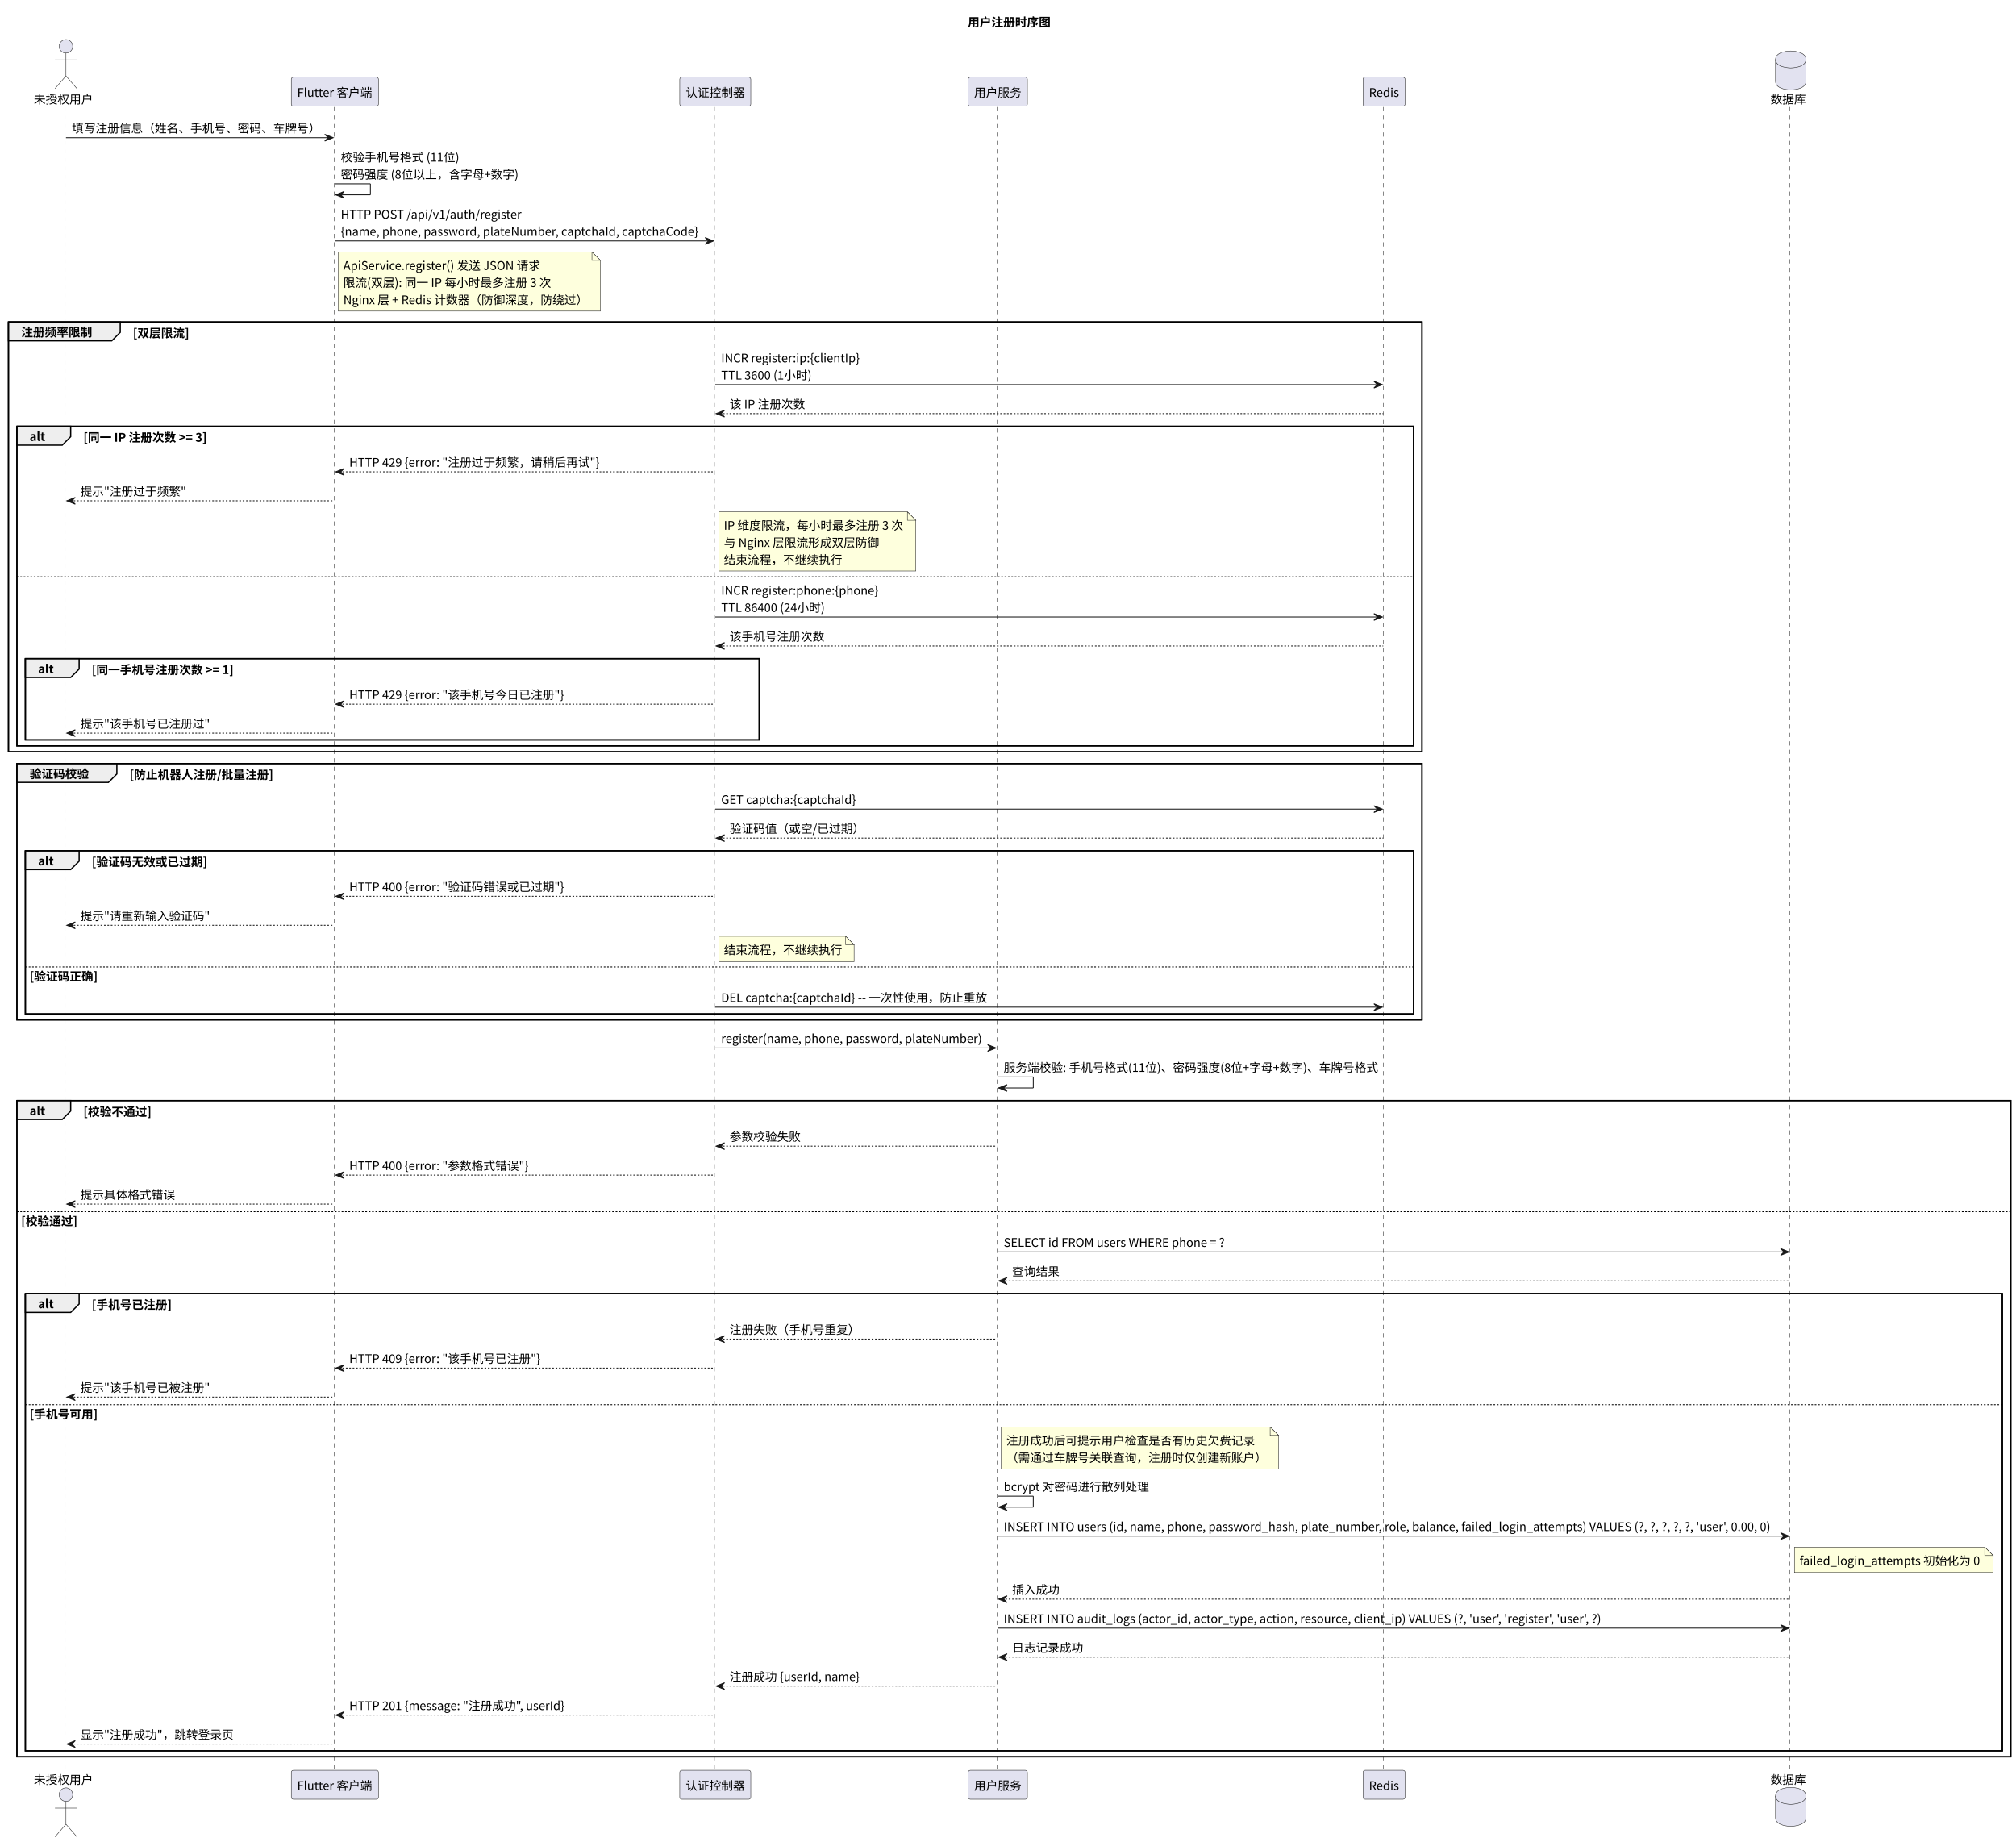
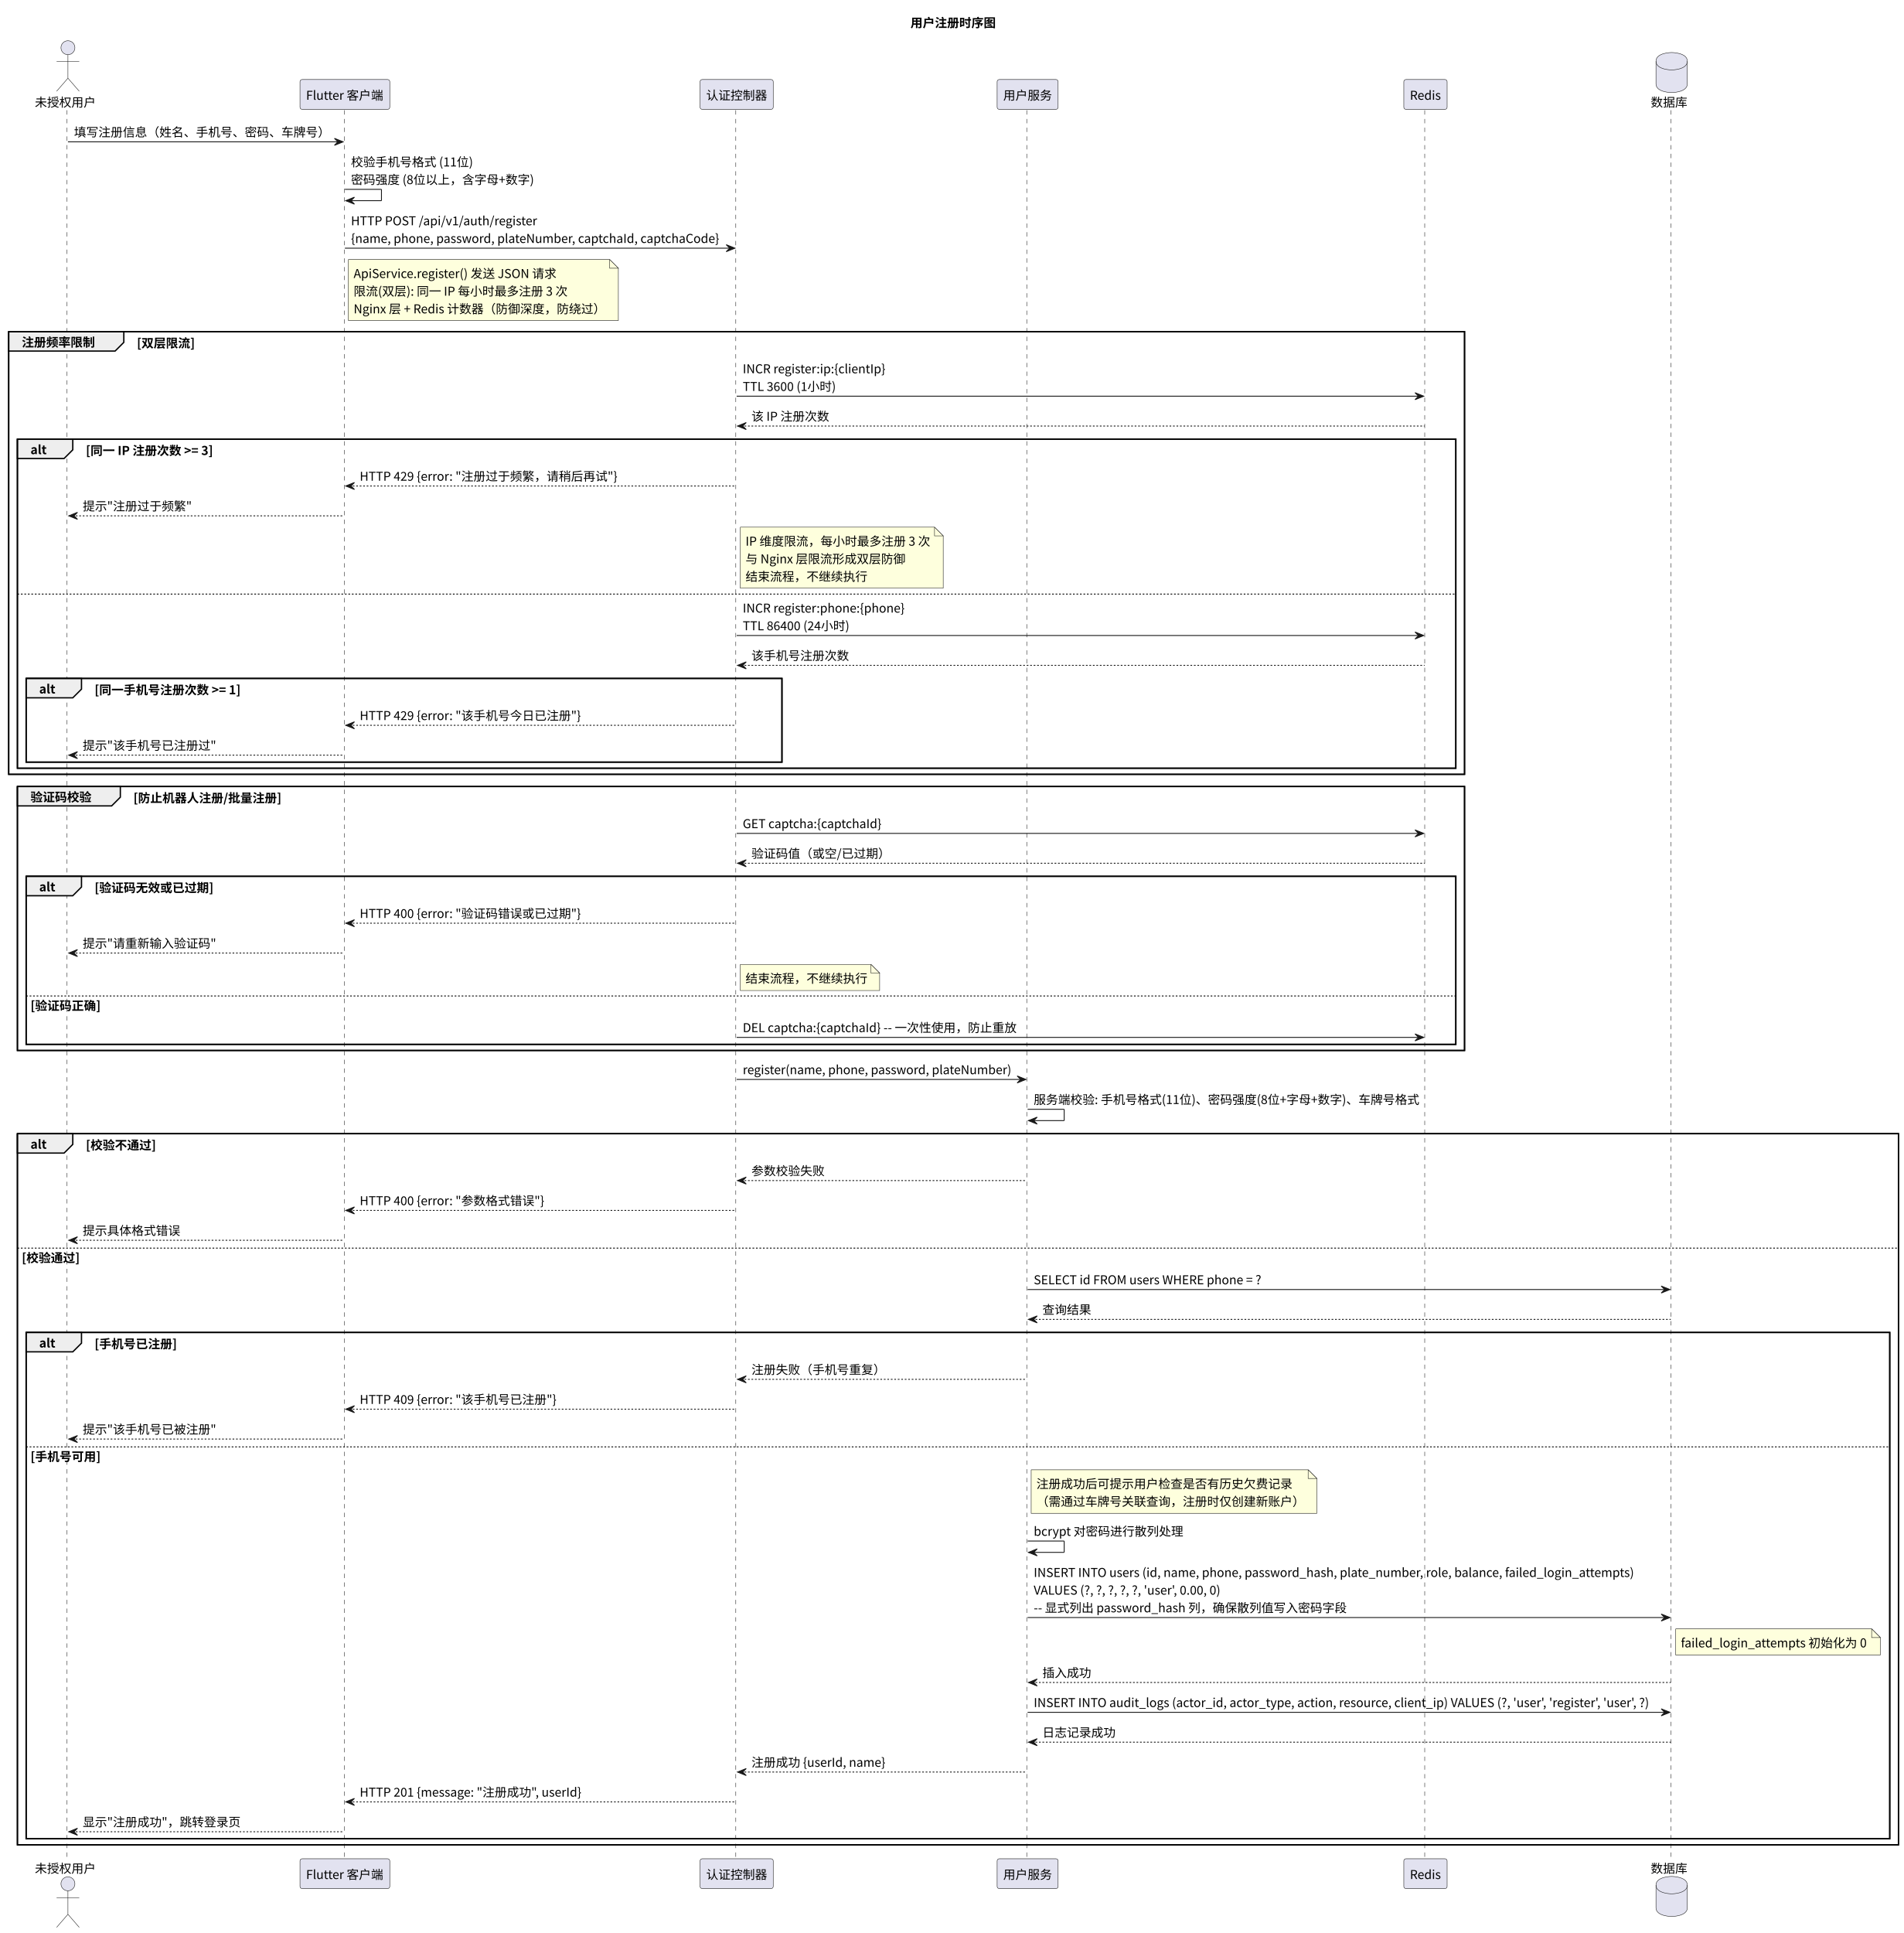
- <svg xmlns="http://www.w3.org/2000/svg" contentStyleType="text/css" data-diagram-type="SEQUENCE" height="2178px" preserveAspectRatio="none" style="width:2384px;height:2178px;background:#FFFFFF;" version="1.1" viewBox="0 0 2384 2178" width="2384px" zoomAndPan="magnify">
+ <svg xmlns="http://www.w3.org/2000/svg" contentStyleType="text/css" data-diagram-type="SEQUENCE" height="2219px" preserveAspectRatio="none" style="width:2186px;height:2219px;background:#FFFFFF;" version="1.1" viewBox="0 0 2186 2219" width="2186px" zoomAndPan="magnify">
  <defs />
  <g>
-     <text fill="#000000" font-family="Noto Sans CJK SC" font-size="14" font-weight="bold" lengthAdjust="spacing" textLength="98" x="1144.401" y="31.24">用户注册时序图</text>
+     <text fill="#000000" font-family="Noto Sans CJK SC" font-size="14" font-weight="bold" lengthAdjust="spacing" textLength="98" x="1045.401" y="31.24">用户注册时序图</text>
    <rect fill="none" height="508.166" style="stroke:#000000;stroke-width:1.5;" width="1671.573" x="10" y="380.719" />
    <rect fill="none" height="377.807" style="stroke:#000000;stroke-width:1.5;" width="1651.573" x="20" y="504.079" />
    <rect fill="none" height="96.088" style="stroke:#000000;stroke-width:1.5;" width="867.821" x="30" y="778.798" />
    <rect fill="none" height="302.991" style="stroke:#000000;stroke-width:1.5;" width="1661.573" x="20" y="902.885" />
    <rect fill="none" height="192.903" style="stroke:#000000;stroke-width:1.5;" width="1641.573" x="30" y="1005.973" />
-     <rect fill="none" height="775.798" style="stroke:#000000;stroke-width:1.5;" width="2357.801" x="20" y="1301.42" />
-     <rect fill="none" height="540.622" style="stroke:#000000;stroke-width:1.5;" width="2337.801" x="30" y="1529.596" />
-     <g>
-       <rect fill="#000000" fill-opacity="0" height="1967.674" width="8" x="74" y="126.544" />
-       <line style="stroke:#181818;stroke-width:0.5;stroke-dasharray:5,5;" x1="77" x2="77" y1="126.544" y2="2094.218" />
-     </g>
-     <g>
-       <rect fill="#000000" fill-opacity="0" height="1967.674" width="8" x="391.999" y="126.544" />
-       <line style="stroke:#181818;stroke-width:0.5;stroke-dasharray:5,5;" x1="395.458" x2="395.458" y1="126.544" y2="2094.218" />
-     </g>
-     <g>
-       <rect fill="#000000" fill-opacity="0" height="1967.674" width="8" x="841.821" y="126.544" />
-       <line style="stroke:#181818;stroke-width:0.5;stroke-dasharray:5,5;" x1="844.821" x2="844.821" y1="126.544" y2="2094.218" />
-     </g>
-     <g>
-       <rect fill="#000000" fill-opacity="0" height="1967.674" width="8" x="1175.905" y="126.544" />
-       <line style="stroke:#181818;stroke-width:0.5;stroke-dasharray:5,5;" x1="1178.906" x2="1178.906" y1="126.544" y2="2094.218" />
-     </g>
-     <g>
-       <rect fill="#000000" fill-opacity="0" height="1967.674" width="8" x="1632.709" y="126.544" />
-       <line style="stroke:#181818;stroke-width:0.5;stroke-dasharray:5,5;" x1="1635.846" x2="1635.846" y1="126.544" y2="2094.218" />
-     </g>
-     <g>
-       <rect fill="#000000" fill-opacity="0" height="1967.674" width="8" x="2113.654" y="126.544" />
-       <line style="stroke:#181818;stroke-width:0.5;stroke-dasharray:5,5;" x1="2116.654" x2="2116.654" y1="126.544" y2="2094.218" />
+     <rect fill="none" height="816.342" style="stroke:#000000;stroke-width:1.5;" width="2159.801" x="20" y="1301.42" />
+     <rect fill="none" height="581.166" style="stroke:#000000;stroke-width:1.5;" width="2139.801" x="30" y="1529.596" />
+     <g>
+       <rect fill="#000000" fill-opacity="0" height="2008.218" width="8" x="74" y="126.544" />
+       <line style="stroke:#181818;stroke-width:0.5;stroke-dasharray:5,5;" x1="77" x2="77" y1="126.544" y2="2134.762" />
+     </g>
+     <g>
+       <rect fill="#000000" fill-opacity="0" height="2008.218" width="8" x="391.999" y="126.544" />
+       <line style="stroke:#181818;stroke-width:0.5;stroke-dasharray:5,5;" x1="395.458" x2="395.458" y1="126.544" y2="2134.762" />
+     </g>
+     <g>
+       <rect fill="#000000" fill-opacity="0" height="2008.218" width="8" x="841.821" y="126.544" />
+       <line style="stroke:#181818;stroke-width:0.5;stroke-dasharray:5,5;" x1="844.821" x2="844.821" y1="126.544" y2="2134.762" />
+     </g>
+     <g>
+       <rect fill="#000000" fill-opacity="0" height="2008.218" width="8" x="1175.905" y="126.544" />
+       <line style="stroke:#181818;stroke-width:0.5;stroke-dasharray:5,5;" x1="1178.906" x2="1178.906" y1="126.544" y2="2134.762" />
+     </g>
+     <g>
+       <rect fill="#000000" fill-opacity="0" height="2008.218" width="8" x="1632.709" y="126.544" />
+       <line style="stroke:#181818;stroke-width:0.5;stroke-dasharray:5,5;" x1="1635.846" x2="1635.846" y1="126.544" y2="2134.762" />
+     </g>
+     <g>
+       <rect fill="#000000" fill-opacity="0" height="2008.218" width="8" x="1915.387" y="126.544" />
+       <line style="stroke:#181818;stroke-width:0.5;stroke-dasharray:5,5;" x1="1918.387" x2="1918.387" y1="126.544" y2="2134.762" />
    </g>
    <g class="participant participant-head" data-participant="U">
      <text fill="#000000" font-family="Noto Sans CJK SC" font-size="14" lengthAdjust="spacing" textLength="70" x="40" y="122.512">未授权用户</text>
      <ellipse cx="78" cy="54.772" fill="#E2E2F0" rx="8" ry="8" style="stroke:#181818;stroke-width:0.5;" />
      <path d="M78,62.772 L78,89.772 M65,70.772 L91,70.772 M78,89.772 L65,104.772 M78,89.772 L91,104.772" fill="none" style="stroke:#181818;stroke-width:0.5;" />
    </g>
    <g class="participant participant-tail" data-participant="U">
-       <text fill="#000000" font-family="Noto Sans CJK SC" font-size="14" lengthAdjust="spacing" textLength="70" x="40" y="2109.458">未授权用户</text>
-       <ellipse cx="78" cy="2121.99" fill="#E2E2F0" rx="8" ry="8" style="stroke:#181818;stroke-width:0.5;" />
-       <path d="M78,2129.99 L78,2156.99 M65,2137.99 L91,2137.99 M78,2156.99 L65,2171.99 M78,2156.99 L91,2171.99" fill="none" style="stroke:#181818;stroke-width:0.5;" />
+       <text fill="#000000" font-family="Noto Sans CJK SC" font-size="14" lengthAdjust="spacing" textLength="70" x="40" y="2150.002">未授权用户</text>
+       <ellipse cx="78" cy="2162.534" fill="#E2E2F0" rx="8" ry="8" style="stroke:#181818;stroke-width:0.5;" />
+       <path d="M78,2170.534 L78,2197.534 M65,2178.534 L91,2178.534 M78,2197.534 L65,2212.534 M78,2197.534 L91,2212.534" fill="none" style="stroke:#181818;stroke-width:0.5;" />
    </g>
    <g class="participant participant-head" data-participant="FE">
      <rect fill="#E2E2F0" height="34.272" rx="2.5" ry="2.5" style="stroke:#181818;stroke-width:0.5;" width="103.082" x="344.458" y="91.272" />
      <text fill="#000000" font-family="Noto Sans CJK SC" font-size="14" lengthAdjust="spacing" textLength="89.082" x="351.458" y="114.512">Flutter 客户端</text>
    </g>
    <g class="participant participant-tail" data-participant="FE">
-       <rect fill="#E2E2F0" height="34.272" rx="2.5" ry="2.5" style="stroke:#181818;stroke-width:0.5;" width="103.082" x="344.458" y="2093.218" />
-       <text fill="#000000" font-family="Noto Sans CJK SC" font-size="14" lengthAdjust="spacing" textLength="89.082" x="351.458" y="2116.458">Flutter 客户端</text>
+       <rect fill="#E2E2F0" height="34.272" rx="2.5" ry="2.5" style="stroke:#181818;stroke-width:0.5;" width="103.082" x="344.458" y="2133.762" />
+       <text fill="#000000" font-family="Noto Sans CJK SC" font-size="14" lengthAdjust="spacing" textLength="89.082" x="351.458" y="2157.002">Flutter 客户端</text>
    </g>
    <g class="participant participant-head" data-participant="Ctrl">
      <rect fill="#E2E2F0" height="34.272" rx="2.5" ry="2.5" style="stroke:#181818;stroke-width:0.5;" width="84" x="803.821" y="91.272" />
      <text fill="#000000" font-family="Noto Sans CJK SC" font-size="14" lengthAdjust="spacing" textLength="70" x="810.821" y="114.512">认证控制器</text>
    </g>
    <g class="participant participant-tail" data-participant="Ctrl">
-       <rect fill="#E2E2F0" height="34.272" rx="2.5" ry="2.5" style="stroke:#181818;stroke-width:0.5;" width="84" x="803.821" y="2093.218" />
-       <text fill="#000000" font-family="Noto Sans CJK SC" font-size="14" lengthAdjust="spacing" textLength="70" x="810.821" y="2116.458">认证控制器</text>
+       <rect fill="#E2E2F0" height="34.272" rx="2.5" ry="2.5" style="stroke:#181818;stroke-width:0.5;" width="84" x="803.821" y="2133.762" />
+       <text fill="#000000" font-family="Noto Sans CJK SC" font-size="14" lengthAdjust="spacing" textLength="70" x="810.821" y="2157.002">认证控制器</text>
    </g>
    <g class="participant participant-head" data-participant="US">
      <rect fill="#E2E2F0" height="34.272" rx="2.5" ry="2.5" style="stroke:#181818;stroke-width:0.5;" width="70" x="1144.906" y="91.272" />
      <text fill="#000000" font-family="Noto Sans CJK SC" font-size="14" lengthAdjust="spacing" textLength="56" x="1151.906" y="114.512">用户服务</text>
    </g>
    <g class="participant participant-tail" data-participant="US">
-       <rect fill="#E2E2F0" height="34.272" rx="2.5" ry="2.5" style="stroke:#181818;stroke-width:0.5;" width="70" x="1144.906" y="2093.218" />
-       <text fill="#000000" font-family="Noto Sans CJK SC" font-size="14" lengthAdjust="spacing" textLength="56" x="1151.906" y="2116.458">用户服务</text>
+       <rect fill="#E2E2F0" height="34.272" rx="2.5" ry="2.5" style="stroke:#181818;stroke-width:0.5;" width="70" x="1144.906" y="2133.762" />
+       <text fill="#000000" font-family="Noto Sans CJK SC" font-size="14" lengthAdjust="spacing" textLength="56" x="1151.906" y="2157.002">用户服务</text>
    </g>
    <g class="participant participant-head" data-participant="Cache">
      <rect fill="#E2E2F0" height="34.272" rx="2.5" ry="2.5" style="stroke:#181818;stroke-width:0.5;" width="49.728" x="1611.846" y="91.272" />
      <text fill="#000000" font-family="Noto Sans CJK SC" font-size="14" lengthAdjust="spacing" textLength="35.728" x="1618.846" y="114.512">Redis</text>
    </g>
    <g class="participant participant-tail" data-participant="Cache">
-       <rect fill="#E2E2F0" height="34.272" rx="2.5" ry="2.5" style="stroke:#181818;stroke-width:0.5;" width="49.728" x="1611.846" y="2093.218" />
-       <text fill="#000000" font-family="Noto Sans CJK SC" font-size="14" lengthAdjust="spacing" textLength="35.728" x="1618.846" y="2116.458">Redis</text>
+       <rect fill="#E2E2F0" height="34.272" rx="2.5" ry="2.5" style="stroke:#181818;stroke-width:0.5;" width="49.728" x="1611.846" y="2133.762" />
+       <text fill="#000000" font-family="Noto Sans CJK SC" font-size="14" lengthAdjust="spacing" textLength="35.728" x="1618.846" y="2157.002">Redis</text>
    </g>
    <g class="participant participant-head" data-participant="DB">
-       <text fill="#000000" font-family="Noto Sans CJK SC" font-size="14" lengthAdjust="spacing" textLength="42" x="2093.654" y="122.512">数据库</text>
-       <path d="M2099.654,70.272 C2099.654,60.272 2117.654,60.272 2117.654,60.272 C2117.654,60.272 2135.654,60.272 2135.654,70.272 L2135.654,96.272 C2135.654,106.272 2117.654,106.272 2117.654,106.272 C2117.654,106.272 2099.654,106.272 2099.654,96.272 L2099.654,70.272" fill="#E2E2F0" style="stroke:#181818;stroke-width:0.5;" />
-       <path d="M2099.654,70.272 C2099.654,80.272 2117.654,80.272 2117.654,80.272 C2117.654,80.272 2135.654,80.272 2135.654,70.272" fill="none" style="stroke:#181818;stroke-width:0.5;" />
+       <text fill="#000000" font-family="Noto Sans CJK SC" font-size="14" lengthAdjust="spacing" textLength="42" x="1895.387" y="122.512">数据库</text>
+       <path d="M1901.387,70.272 C1901.387,60.272 1919.387,60.272 1919.387,60.272 C1919.387,60.272 1937.387,60.272 1937.387,70.272 L1937.387,96.272 C1937.387,106.272 1919.387,106.272 1919.387,106.272 C1919.387,106.272 1901.387,106.272 1901.387,96.272 L1901.387,70.272" fill="#E2E2F0" style="stroke:#181818;stroke-width:0.5;" />
+       <path d="M1901.387,70.272 C1901.387,80.272 1919.387,80.272 1919.387,80.272 C1919.387,80.272 1937.387,80.272 1937.387,70.272" fill="none" style="stroke:#181818;stroke-width:0.5;" />
    </g>
    <g class="participant participant-tail" data-participant="DB">
-       <text fill="#000000" font-family="Noto Sans CJK SC" font-size="14" lengthAdjust="spacing" textLength="42" x="2093.654" y="2109.458">数据库</text>
-       <path d="M2099.654,2123.49 C2099.654,2113.49 2117.654,2113.49 2117.654,2113.49 C2117.654,2113.49 2135.654,2113.49 2135.654,2123.49 L2135.654,2149.49 C2135.654,2159.49 2117.654,2159.49 2117.654,2159.49 C2117.654,2159.49 2099.654,2159.49 2099.654,2149.49 L2099.654,2123.49" fill="#E2E2F0" style="stroke:#181818;stroke-width:0.5;" />
-       <path d="M2099.654,2123.49 C2099.654,2133.49 2117.654,2133.49 2117.654,2133.49 C2117.654,2133.49 2135.654,2133.49 2135.654,2123.49" fill="none" style="stroke:#181818;stroke-width:0.5;" />
+       <text fill="#000000" font-family="Noto Sans CJK SC" font-size="14" lengthAdjust="spacing" textLength="42" x="1895.387" y="2150.002">数据库</text>
+       <path d="M1901.387,2164.034 C1901.387,2154.034 1919.387,2154.034 1919.387,2154.034 C1919.387,2154.034 1937.387,2154.034 1937.387,2164.034 L1937.387,2190.034 C1937.387,2200.034 1919.387,2200.034 1919.387,2200.034 C1919.387,2200.034 1901.387,2200.034 1901.387,2190.034 L1901.387,2164.034" fill="#E2E2F0" style="stroke:#181818;stroke-width:0.5;" />
+       <path d="M1901.387,2164.034 C1901.387,2174.034 1919.387,2174.034 1919.387,2174.034 C1919.387,2174.034 1937.387,2174.034 1937.387,2164.034" fill="none" style="stroke:#181818;stroke-width:0.5;" />
    </g>
    <g class="message" data-participant-1="U" data-participant-2="FE">
      <polygon fill="#181818" points="383.999,158.816,393.999,162.816,383.999,166.816,387.999,162.816" style="stroke:#181818;stroke-width:1;" />
      <line style="stroke:#181818;stroke-width:1;" x1="78" x2="389.999" y1="162.816" y2="162.816" />
      <text fill="#000000" font-family="Noto Sans CJK SC" font-size="14" lengthAdjust="spacing" textLength="293.999" x="85" y="156.784">填写注册信息（姓名、手机号、密码、车牌号）</text>
    </g>
    <g class="message" data-participant-1="FE" data-participant-2="FE">
      <line style="stroke:#181818;stroke-width:1;" x1="395.999" x2="437.999" y1="217.36" y2="217.36" />
      <line style="stroke:#181818;stroke-width:1;" x1="437.999" x2="437.999" y1="217.36" y2="230.36" />
      <line style="stroke:#181818;stroke-width:1;" x1="396.999" x2="437.999" y1="230.36" y2="230.36" />
      <polygon fill="#181818" points="406.999,226.36,396.999,230.36,406.999,234.36,402.999,230.36" style="stroke:#181818;stroke-width:1;" />
      <text fill="#000000" font-family="Noto Sans CJK SC" font-size="14" lengthAdjust="spacing" textLength="140.139" x="402.999" y="191.056">校验手机号格式 (11位)</text>
      <text fill="#000000" font-family="Noto Sans CJK SC" font-size="14" lengthAdjust="spacing" textLength="210.139" x="402.999" y="211.328">密码强度 (8位以上，含字母+数字)</text>
    </g>
    <g class="message" data-participant-1="FE" data-participant-2="Ctrl">
      <polygon fill="#181818" points="833.821,280.903,843.821,284.903,833.821,288.903,837.821,284.903" style="stroke:#181818;stroke-width:1;" />
      <line style="stroke:#181818;stroke-width:1;" x1="395.999" x2="839.821" y1="284.903" y2="284.903" />
      <text fill="#000000" font-family="Noto Sans CJK SC" font-size="14" lengthAdjust="spacing" textLength="215.613" x="402.999" y="258.599">HTTP POST /api/v1/auth/register</text>
      <text fill="#000000" font-family="Noto Sans CJK SC" font-size="14" lengthAdjust="spacing" textLength="425.822" x="402.999" y="278.871">{name, phone, password, plateNumber, captchaId, captchaCode}</text>
    </g>
    <path d="M400,297.903 L400,367.903 L710,367.903 L710,307.903 L700,297.903 L400,297.903" fill="#FEFFDD" style="stroke:#181818;stroke-width:0.5;" />
    <path d="M700,297.903 L700,307.903 L710,307.903 L700,297.903" fill="#FEFFDD" style="stroke:#181818;stroke-width:0.5;" />
    <text fill="#000000" font-family="Noto Sans CJK SC" font-size="14" lengthAdjust="spacing" textLength="233.673" x="406" y="319.143">ApiService.register() 发送 JSON 请求</text>
    <text fill="#000000" font-family="Noto Sans CJK SC" font-size="14" lengthAdjust="spacing" textLength="245.769" x="406" y="339.415">限流(双层): 同一 IP 每小时最多注册 3 次</text>
    <text fill="#000000" font-family="Noto Sans CJK SC" font-size="14" lengthAdjust="spacing" textLength="289.421" x="406" y="359.687">Nginx 层 + Redis 计数器（防御深度，防绕过）</text>
    <path d="M10,380.719 L142.178,380.719 L142.178,392.991 L132.178,402.991 L10,402.991 L10,380.719" fill="#EEEEEE" style="stroke:#000000;stroke-width:1.5;" />
    <rect fill="none" height="508.166" style="stroke:#000000;stroke-width:1.5;" width="1671.573" x="10" y="380.719" />
    <text fill="#000000" font-family="Noto Sans CJK SC" font-size="14" font-weight="bold" lengthAdjust="spacing" textLength="84" x="25" y="397.959">注册频率限制</text>
    <text fill="#000000" font-family="Noto Sans CJK SC" font-size="14" font-weight="bold" lengthAdjust="spacing" textLength="66.584" x="157.178" y="398.959">[双层限流]</text>
    <g class="message" data-participant-1="Ctrl" data-participant-2="Cache">
      <polygon fill="#181818" points="1624.709,450.807,1634.709,454.807,1624.709,458.807,1628.709,454.807" style="stroke:#181818;stroke-width:1;" />
      <line style="stroke:#181818;stroke-width:1;" x1="845.821" x2="1630.709" y1="454.807" y2="454.807" />
      <text fill="#000000" font-family="Noto Sans CJK SC" font-size="14" lengthAdjust="spacing" textLength="164.233" x="852.821" y="428.503">INCR register:ip:{clientIp}</text>
      <text fill="#000000" font-family="Noto Sans CJK SC" font-size="14" lengthAdjust="spacing" textLength="106.96" x="852.821" y="448.775">TTL 3600 (1小时)</text>
    </g>
    <g class="message" data-participant-1="Cache" data-participant-2="Ctrl">
      <polygon fill="#181818" points="856.821,485.079,846.821,489.079,856.821,493.079,852.821,489.079" style="stroke:#181818;stroke-width:1;" />
      <line style="stroke:#181818;stroke-width:1;stroke-dasharray:2,2;" x1="850.821" x2="1635.709" y1="489.079" y2="489.079" />
      <text fill="#000000" font-family="Noto Sans CJK SC" font-size="14" lengthAdjust="spacing" textLength="89.236" x="862.821" y="483.047">该 IP 注册次数</text>
    </g>
    <path d="M20,504.079 L83.578,504.079 L83.578,516.351 L73.578,526.351 L20,526.351 L20,504.079" fill="#EEEEEE" style="stroke:#000000;stroke-width:1.5;" />
    <rect fill="none" height="377.807" style="stroke:#000000;stroke-width:1.5;" width="1651.573" x="20" y="504.079" />
    <text fill="#000000" font-family="Noto Sans CJK SC" font-size="14" font-weight="bold" lengthAdjust="spacing" textLength="18.578" x="35" y="521.319">alt</text>
    <text fill="#000000" font-family="Noto Sans CJK SC" font-size="14" font-weight="bold" lengthAdjust="spacing" textLength="146.033" x="98.578" y="522.319">[同一 IP 注册次数 &gt;= 3]</text>
    <g class="message" data-participant-1="Ctrl" data-participant-2="FE">
      <polygon fill="#181818" points="406.999,553.894,396.999,557.894,406.999,561.894,402.999,557.894" style="stroke:#181818;stroke-width:1;" />
      <line style="stroke:#181818;stroke-width:1;stroke-dasharray:2,2;" x1="400.999" x2="844.821" y1="557.894" y2="557.894" />
      <text fill="#000000" font-family="Noto Sans CJK SC" font-size="14" lengthAdjust="spacing" textLength="295.707" x="412.999" y="551.862">HTTP 429 {error: "注册过于频繁，请稍后再试"}</text>
    </g>
    <g class="message" data-participant-1="FE" data-participant-2="U">
      <polygon fill="#181818" points="89,588.166,79,592.166,89,596.166,85,592.166" style="stroke:#181818;stroke-width:1;" />
      <line style="stroke:#181818;stroke-width:1;stroke-dasharray:2,2;" x1="83" x2="394.999" y1="592.166" y2="592.166" />
      <text fill="#000000" font-family="Noto Sans CJK SC" font-size="14" lengthAdjust="spacing" textLength="125.272" x="95" y="586.134">提示"注册过于频繁"</text>
    </g>
    <path d="M850,605.166 L850,675.166 L1083,675.166 L1083,615.166 L1073,605.166 L850,605.166" fill="#FEFFDD" style="stroke:#181818;stroke-width:0.5;" />
    <path d="M1073,605.166 L1073,615.166 L1083,615.166 L1073,605.166" fill="#FEFFDD" style="stroke:#181818;stroke-width:0.5;" />
    <text fill="#000000" font-family="Noto Sans CJK SC" font-size="14" lengthAdjust="spacing" textLength="212.141" x="856" y="626.406">IP 维度限流，每小时最多注册 3 次</text>
    <text fill="#000000" font-family="Noto Sans CJK SC" font-size="14" lengthAdjust="spacing" textLength="183.651" x="856" y="646.678">与 Nginx 层限流形成双层防御</text>
    <text fill="#000000" font-family="Noto Sans CJK SC" font-size="14" lengthAdjust="spacing" textLength="139.999" x="856" y="666.95">结束流程，不继续执行</text>
    <line style="stroke:#000000;stroke-width:1;stroke-dasharray:2,2;" x1="20" x2="1671.573" y1="681.982" y2="681.982" />
    <g class="message" data-participant-1="Ctrl" data-participant-2="Cache">
      <polygon fill="#181818" points="1624.709,725.526,1634.709,729.526,1624.709,733.526,1628.709,729.526" style="stroke:#181818;stroke-width:1;" />
      <line style="stroke:#181818;stroke-width:1;" x1="845.821" x2="1630.709" y1="729.526" y2="729.526" />
      <text fill="#000000" font-family="Noto Sans CJK SC" font-size="14" lengthAdjust="spacing" textLength="186.297" x="852.821" y="703.222">INCR register:phone:{phone}</text>
      <text fill="#000000" font-family="Noto Sans CJK SC" font-size="14" lengthAdjust="spacing" textLength="122.499" x="852.821" y="723.494">TTL 86400 (24小时)</text>
    </g>
    <g class="message" data-participant-1="Cache" data-participant-2="Ctrl">
      <polygon fill="#181818" points="856.821,759.798,846.821,763.798,856.821,767.798,852.821,763.798" style="stroke:#181818;stroke-width:1;" />
      <line style="stroke:#181818;stroke-width:1;stroke-dasharray:2,2;" x1="850.821" x2="1635.709" y1="763.798" y2="763.798" />
      <text fill="#000000" font-family="Noto Sans CJK SC" font-size="14" lengthAdjust="spacing" textLength="111.999" x="862.821" y="757.766">该手机号注册次数</text>
    </g>
    <path d="M30,778.798 L93.578,778.798 L93.578,791.07 L83.578,801.07 L30,801.07 L30,778.798" fill="#EEEEEE" style="stroke:#000000;stroke-width:1.5;" />
    <rect fill="none" height="96.088" style="stroke:#000000;stroke-width:1.5;" width="867.821" x="30" y="778.798" />
    <text fill="#000000" font-family="Noto Sans CJK SC" font-size="14" font-weight="bold" lengthAdjust="spacing" textLength="18.578" x="45" y="796.038">alt</text>
    <text fill="#000000" font-family="Noto Sans CJK SC" font-size="14" font-weight="bold" lengthAdjust="spacing" textLength="167.719" x="108.578" y="797.038">[同一手机号注册次数 &gt;= 1]</text>
    <g class="message" data-participant-1="Ctrl" data-participant-2="FE">
      <polygon fill="#181818" points="406.999,828.614,396.999,832.614,406.999,836.614,402.999,832.614" style="stroke:#181818;stroke-width:1;" />
      <line style="stroke:#181818;stroke-width:1;stroke-dasharray:2,2;" x1="400.999" x2="844.821" y1="832.614" y2="832.614" />
      <text fill="#000000" font-family="Noto Sans CJK SC" font-size="14" lengthAdjust="spacing" textLength="253.707" x="412.999" y="826.582">HTTP 429 {error: "该手机号今日已注册"}</text>
    </g>
    <g class="message" data-participant-1="FE" data-participant-2="U">
      <polygon fill="#181818" points="89,862.885,79,866.885,89,870.885,85,866.885" style="stroke:#181818;stroke-width:1;" />
      <line style="stroke:#181818;stroke-width:1;stroke-dasharray:2,2;" x1="83" x2="394.999" y1="866.885" y2="866.885" />
      <text fill="#000000" font-family="Noto Sans CJK SC" font-size="14" lengthAdjust="spacing" textLength="153.271" x="95" y="860.854">提示"该手机号已注册过"</text>
    </g>
    <path d="M20,902.885 L138.178,902.885 L138.178,915.157 L128.178,925.157 L20,925.157 L20,902.885" fill="#EEEEEE" style="stroke:#000000;stroke-width:1.5;" />
    <rect fill="none" height="302.991" style="stroke:#000000;stroke-width:1.5;" width="1661.573" x="20" y="902.885" />
    <text fill="#000000" font-family="Noto Sans CJK SC" font-size="14" font-weight="bold" lengthAdjust="spacing" textLength="70" x="35" y="920.125">验证码校验</text>
    <text fill="#000000" font-family="Noto Sans CJK SC" font-size="14" font-weight="bold" lengthAdjust="spacing" textLength="170.001" x="153.178" y="921.125">[防止机器人注册/批量注册]</text>
    <g class="message" data-participant-1="Ctrl" data-participant-2="Cache">
      <polygon fill="#181818" points="1624.709,952.701,1634.709,956.701,1624.709,960.701,1628.709,956.701" style="stroke:#181818;stroke-width:1;" />
      <line style="stroke:#181818;stroke-width:1;" x1="845.821" x2="1630.709" y1="956.701" y2="956.701" />
      <text fill="#000000" font-family="Noto Sans CJK SC" font-size="14" lengthAdjust="spacing" textLength="160.551" x="852.821" y="950.669">GET captcha:{captchaId}</text>
    </g>
    <g class="message" data-participant-1="Cache" data-participant-2="Ctrl">
      <polygon fill="#181818" points="856.821,986.973,846.821,990.973,856.821,994.973,852.821,990.973" style="stroke:#181818;stroke-width:1;" />
      <line style="stroke:#181818;stroke-width:1;stroke-dasharray:2,2;" x1="850.821" x2="1635.709" y1="990.973" y2="990.973" />
      <text fill="#000000" font-family="Noto Sans CJK SC" font-size="14" lengthAdjust="spacing" textLength="159.487" x="862.821" y="984.941">验证码值（或空/已过期）</text>
    </g>
    <path d="M30,1005.973 L93.578,1005.973 L93.578,1018.245 L83.578,1028.245 L30,1028.245 L30,1005.973" fill="#EEEEEE" style="stroke:#000000;stroke-width:1.5;" />
    <rect fill="none" height="192.903" style="stroke:#000000;stroke-width:1.5;" width="1641.573" x="30" y="1005.973" />
    <text fill="#000000" font-family="Noto Sans CJK SC" font-size="14" font-weight="bold" lengthAdjust="spacing" textLength="18.578" x="45" y="1023.213">alt</text>
    <text fill="#000000" font-family="Noto Sans CJK SC" font-size="14" font-weight="bold" lengthAdjust="spacing" textLength="136.583" x="108.578" y="1024.213">[验证码无效或已过期]</text>
    <g class="message" data-participant-1="Ctrl" data-participant-2="FE">
      <polygon fill="#181818" points="406.999,1055.789,396.999,1059.789,406.999,1063.789,402.999,1059.789" style="stroke:#181818;stroke-width:1;" />
      <line style="stroke:#181818;stroke-width:1;stroke-dasharray:2,2;" x1="400.999" x2="844.821" y1="1059.789" y2="1059.789" />
      <text fill="#000000" font-family="Noto Sans CJK SC" font-size="14" lengthAdjust="spacing" textLength="253.707" x="412.999" y="1053.757">HTTP 400 {error: "验证码错误或已过期"}</text>
    </g>
    <g class="message" data-participant-1="FE" data-participant-2="U">
      <polygon fill="#181818" points="89,1090.061,79,1094.061,89,1098.061,85,1094.061" style="stroke:#181818;stroke-width:1;" />
      <line style="stroke:#181818;stroke-width:1;stroke-dasharray:2,2;" x1="83" x2="394.999" y1="1094.061" y2="1094.061" />
      <text fill="#000000" font-family="Noto Sans CJK SC" font-size="14" lengthAdjust="spacing" textLength="153.271" x="95" y="1088.029">提示"请重新输入验证码"</text>
    </g>
    <path d="M850,1107.061 L850,1137.061 L1010,1137.061 L1010,1117.061 L1000,1107.061 L850,1107.061" fill="#FEFFDD" style="stroke:#181818;stroke-width:0.5;" />
    <path d="M1000,1107.061 L1000,1117.061 L1010,1117.061 L1000,1107.061" fill="#FEFFDD" style="stroke:#181818;stroke-width:0.5;" />
    <text fill="#000000" font-family="Noto Sans CJK SC" font-size="14" lengthAdjust="spacing" textLength="139.999" x="856" y="1128.301">结束流程，不继续执行</text>
    <line style="stroke:#000000;stroke-width:1;stroke-dasharray:2,2;" x1="30" x2="1671.573" y1="1143.333" y2="1143.333" />
    <text fill="#000000" font-family="Noto Sans CJK SC" font-size="14" font-weight="bold" lengthAdjust="spacing" textLength="80.584" x="35" y="1159.573">[验证码正确]</text>
    <g class="message" data-participant-1="Ctrl" data-participant-2="Cache">
      <polygon fill="#181818" points="1624.709,1186.877,1634.709,1190.877,1624.709,1194.877,1628.709,1190.877" style="stroke:#181818;stroke-width:1;" />
      <line style="stroke:#181818;stroke-width:1;" x1="845.821" x2="1630.709" y1="1190.877" y2="1190.877" />
      <text fill="#000000" font-family="Noto Sans CJK SC" font-size="14" lengthAdjust="spacing" textLength="315.741" x="852.821" y="1184.844">DEL captcha:{captchaId} -- 一次性使用，防止重放</text>
    </g>
    <g class="message" data-participant-1="Ctrl" data-participant-2="US">
      <polygon fill="#181818" points="1167.905,1235.148,1177.905,1239.148,1167.905,1243.148,1171.905,1239.148" style="stroke:#181818;stroke-width:1;" />
      <line style="stroke:#181818;stroke-width:1;" x1="845.821" x2="1173.905" y1="1239.148" y2="1239.148" />
      <text fill="#000000" font-family="Noto Sans CJK SC" font-size="14" lengthAdjust="spacing" textLength="310.085" x="852.821" y="1233.116">register(name, phone, password, plateNumber)</text>
    </g>
    <g class="message" data-participant-1="US" data-participant-2="US">
      <line style="stroke:#181818;stroke-width:1;" x1="1179.905" x2="1221.905" y1="1273.42" y2="1273.42" />
      <line style="stroke:#181818;stroke-width:1;" x1="1221.905" x2="1221.905" y1="1273.42" y2="1286.42" />
      <line style="stroke:#181818;stroke-width:1;" x1="1180.905" x2="1221.905" y1="1286.42" y2="1286.42" />
      <polygon fill="#181818" points="1190.905,1282.42,1180.905,1286.42,1190.905,1290.42,1186.905,1286.42" style="stroke:#181818;stroke-width:1;" />
      <text fill="#000000" font-family="Noto Sans CJK SC" font-size="14" lengthAdjust="spacing" textLength="442.804" x="1186.905" y="1267.388">服务端校验: 手机号格式(11位)、密码强度(8位+字母+数字)、车牌号格式</text>
    </g>
    <path d="M20,1301.42 L83.578,1301.42 L83.578,1313.692 L73.578,1323.692 L20,1323.692 L20,1301.42" fill="#EEEEEE" style="stroke:#000000;stroke-width:1.5;" />
-     <rect fill="none" height="775.798" style="stroke:#000000;stroke-width:1.5;" width="2357.801" x="20" y="1301.42" />
+     <rect fill="none" height="816.342" style="stroke:#000000;stroke-width:1.5;" width="2159.801" x="20" y="1301.42" />
    <text fill="#000000" font-family="Noto Sans CJK SC" font-size="14" font-weight="bold" lengthAdjust="spacing" textLength="18.578" x="35" y="1318.66">alt</text>
    <text fill="#000000" font-family="Noto Sans CJK SC" font-size="14" font-weight="bold" lengthAdjust="spacing" textLength="80.584" x="98.578" y="1319.66">[校验不通过]</text>
    <g class="message" data-participant-1="US" data-participant-2="Ctrl">
      <polygon fill="#181818" points="856.821,1351.236,846.821,1355.236,856.821,1359.236,852.821,1355.236" style="stroke:#181818;stroke-width:1;" />
      <line style="stroke:#181818;stroke-width:1;stroke-dasharray:2,2;" x1="850.821" x2="1178.905" y1="1355.236" y2="1355.236" />
      <text fill="#000000" font-family="Noto Sans CJK SC" font-size="14" lengthAdjust="spacing" textLength="84" x="862.821" y="1349.204">参数校验失败</text>
    </g>
    <g class="message" data-participant-1="Ctrl" data-participant-2="FE">
      <polygon fill="#181818" points="406.999,1385.508,396.999,1389.508,406.999,1393.508,402.999,1389.508" style="stroke:#181818;stroke-width:1;" />
      <line style="stroke:#181818;stroke-width:1;stroke-dasharray:2,2;" x1="400.999" x2="844.821" y1="1389.508" y2="1389.508" />
      <text fill="#000000" font-family="Noto Sans CJK SC" font-size="14" lengthAdjust="spacing" textLength="211.707" x="412.999" y="1383.476">HTTP 400 {error: "参数格式错误"}</text>
    </g>
    <g class="message" data-participant-1="FE" data-participant-2="U">
      <polygon fill="#181818" points="89,1419.78,79,1423.78,89,1427.78,85,1423.78" style="stroke:#181818;stroke-width:1;" />
      <line style="stroke:#181818;stroke-width:1;stroke-dasharray:2,2;" x1="83" x2="394.999" y1="1423.78" y2="1423.78" />
      <text fill="#000000" font-family="Noto Sans CJK SC" font-size="14" lengthAdjust="spacing" textLength="111.999" x="95" y="1417.748">提示具体格式错误</text>
    </g>
-     <line style="stroke:#000000;stroke-width:1;stroke-dasharray:2,2;" x1="20" x2="2377.801" y1="1432.78" y2="1432.78" />
+     <line style="stroke:#000000;stroke-width:1;stroke-dasharray:2,2;" x1="20" x2="2179.801" y1="1432.78" y2="1432.78" />
    <text fill="#000000" font-family="Noto Sans CJK SC" font-size="14" font-weight="bold" lengthAdjust="spacing" textLength="66.584" x="25" y="1449.02">[校验通过]</text>
    <g class="message" data-participant-1="US" data-participant-2="DB">
-       <polygon fill="#181818" points="2105.654,1476.324,2115.654,1480.324,2105.654,1484.324,2109.654,1480.324" style="stroke:#181818;stroke-width:1;" />
-       <line style="stroke:#181818;stroke-width:1;" x1="1179.905" x2="2111.654" y1="1480.324" y2="1480.324" />
+       <polygon fill="#181818" points="1907.387,1476.324,1917.387,1480.324,1907.387,1484.324,1911.387,1480.324" style="stroke:#181818;stroke-width:1;" />
+       <line style="stroke:#181818;stroke-width:1;" x1="1179.905" x2="1913.387" y1="1480.324" y2="1480.324" />
      <text fill="#000000" font-family="Noto Sans CJK SC" font-size="14" lengthAdjust="spacing" textLength="261.631" x="1186.905" y="1474.292">SELECT id FROM users WHERE phone = ?</text>
    </g>
    <g class="message" data-participant-1="DB" data-participant-2="US">
      <polygon fill="#181818" points="1190.905,1510.596,1180.905,1514.596,1190.905,1518.596,1186.905,1514.596" style="stroke:#181818;stroke-width:1;" />
-       <line style="stroke:#181818;stroke-width:1;stroke-dasharray:2,2;" x1="1184.905" x2="2116.654" y1="1514.596" y2="1514.596" />
+       <line style="stroke:#181818;stroke-width:1;stroke-dasharray:2,2;" x1="1184.905" x2="1918.387" y1="1514.596" y2="1514.596" />
      <text fill="#000000" font-family="Noto Sans CJK SC" font-size="14" lengthAdjust="spacing" textLength="56" x="1196.905" y="1508.564">查询结果</text>
    </g>
    <path d="M30,1529.596 L93.578,1529.596 L93.578,1541.868 L83.578,1551.868 L30,1551.868 L30,1529.596" fill="#EEEEEE" style="stroke:#000000;stroke-width:1.5;" />
-     <rect fill="none" height="540.622" style="stroke:#000000;stroke-width:1.5;" width="2337.801" x="30" y="1529.596" />
+     <rect fill="none" height="581.166" style="stroke:#000000;stroke-width:1.5;" width="2139.801" x="30" y="1529.596" />
    <text fill="#000000" font-family="Noto Sans CJK SC" font-size="14" font-weight="bold" lengthAdjust="spacing" textLength="18.578" x="45" y="1546.835">alt</text>
    <text fill="#000000" font-family="Noto Sans CJK SC" font-size="14" font-weight="bold" lengthAdjust="spacing" textLength="94.584" x="108.578" y="1547.835">[手机号已注册]</text>
    <g class="message" data-participant-1="US" data-participant-2="Ctrl">
      <polygon fill="#181818" points="856.821,1579.411,846.821,1583.411,856.821,1587.411,852.821,1583.411" style="stroke:#181818;stroke-width:1;" />
      <line style="stroke:#181818;stroke-width:1;stroke-dasharray:2,2;" x1="850.821" x2="1178.905" y1="1583.411" y2="1583.411" />
      <text fill="#000000" font-family="Noto Sans CJK SC" font-size="14" lengthAdjust="spacing" textLength="153.999" x="862.821" y="1577.379">注册失败（手机号重复）</text>
    </g>
    <g class="message" data-participant-1="Ctrl" data-participant-2="FE">
      <polygon fill="#181818" points="406.999,1613.683,396.999,1617.683,406.999,1621.683,402.999,1617.683" style="stroke:#181818;stroke-width:1;" />
      <line style="stroke:#181818;stroke-width:1;stroke-dasharray:2,2;" x1="400.999" x2="844.821" y1="1617.683" y2="1617.683" />
      <text fill="#000000" font-family="Noto Sans CJK SC" font-size="14" lengthAdjust="spacing" textLength="225.707" x="412.999" y="1611.651">HTTP 409 {error: "该手机号已注册"}</text>
    </g>
    <g class="message" data-participant-1="FE" data-participant-2="U">
      <polygon fill="#181818" points="89,1647.955,79,1651.955,89,1655.955,85,1651.955" style="stroke:#181818;stroke-width:1;" />
      <line style="stroke:#181818;stroke-width:1;stroke-dasharray:2,2;" x1="83" x2="394.999" y1="1651.955" y2="1651.955" />
      <text fill="#000000" font-family="Noto Sans CJK SC" font-size="14" lengthAdjust="spacing" textLength="153.271" x="95" y="1645.923">提示"该手机号已被注册"</text>
    </g>
-     <line style="stroke:#000000;stroke-width:1;stroke-dasharray:2,2;" x1="30" x2="2367.801" y1="1660.955" y2="1660.955" />
+     <line style="stroke:#000000;stroke-width:1;stroke-dasharray:2,2;" x1="30" x2="2169.801" y1="1660.955" y2="1660.955" />
    <text fill="#000000" font-family="Noto Sans CJK SC" font-size="14" font-weight="bold" lengthAdjust="spacing" textLength="80.584" x="35" y="1677.195">[手机号可用]</text>
    <path d="M1184,1687.227 L1184,1737.227 L1512,1737.227 L1512,1697.227 L1502,1687.227 L1184,1687.227" fill="#FEFFDD" style="stroke:#181818;stroke-width:0.5;" />
    <path d="M1502,1687.227 L1502,1697.227 L1512,1697.227 L1502,1687.227" fill="#FEFFDD" style="stroke:#181818;stroke-width:0.5;" />
    <text fill="#000000" font-family="Noto Sans CJK SC" font-size="14" lengthAdjust="spacing" textLength="293.999" x="1190" y="1708.467">注册成功后可提示用户检查是否有历史欠费记录</text>
    <text fill="#000000" font-family="Noto Sans CJK SC" font-size="14" lengthAdjust="spacing" textLength="307.999" x="1190" y="1728.739">（需通过车牌号关联查询，注册时仅创建新账户）</text>
    <g class="message" data-participant-1="US" data-participant-2="US">
      <line style="stroke:#181818;stroke-width:1;" x1="1179.905" x2="1221.905" y1="1769.043" y2="1769.043" />
      <line style="stroke:#181818;stroke-width:1;" x1="1221.905" x2="1221.905" y1="1769.043" y2="1782.043" />
      <line style="stroke:#181818;stroke-width:1;" x1="1180.905" x2="1221.905" y1="1782.043" y2="1782.043" />
      <polygon fill="#181818" points="1190.905,1778.043,1180.905,1782.043,1190.905,1786.043,1186.905,1782.043" style="stroke:#181818;stroke-width:1;" />
      <text fill="#000000" font-family="Noto Sans CJK SC" font-size="14" lengthAdjust="spacing" textLength="171.611" x="1186.905" y="1763.011">bcrypt 对密码进行散列处理</text>
    </g>
    <g class="message" data-participant-1="US" data-participant-2="DB">
-       <polygon fill="#181818" points="2105.654,1812.315,2115.654,1816.315,2105.654,1820.315,2109.654,1816.315" style="stroke:#181818;stroke-width:1;" />
-       <line style="stroke:#181818;stroke-width:1;" x1="1179.905" x2="2111.654" y1="1816.315" y2="1816.315" />
-       <text fill="#000000" font-family="Noto Sans CJK SC" font-size="14" lengthAdjust="spacing" textLength="913.748" x="1186.905" y="1810.283">INSERT INTO users (id, name, phone, password_hash, plate_number, role, balance, failed_login_attempts) VALUES (?, ?, ?, ?, ?, 'user', 0.00, 0)</text>
-     </g>
-     <path d="M2122,1829.315 L2122,1859.315 L2357,1859.315 L2357,1839.315 L2347,1829.315 L2122,1829.315" fill="#FEFFDD" style="stroke:#181818;stroke-width:0.5;" />
-     <path d="M2347,1829.315 L2347,1839.315 L2357,1839.315 L2347,1829.315" fill="#FEFFDD" style="stroke:#181818;stroke-width:0.5;" />
-     <text fill="#000000" font-family="Noto Sans CJK SC" font-size="14" lengthAdjust="spacing" textLength="214.801" x="2128" y="1850.555">failed_login_attempts 初始化为 0</text>
+       <polygon fill="#181818" points="1907.387,1852.859,1917.387,1856.859,1907.387,1860.859,1911.387,1856.859" style="stroke:#181818;stroke-width:1;" />
+       <line style="stroke:#181818;stroke-width:1;" x1="1179.905" x2="1913.387" y1="1856.859" y2="1856.859" />
+       <text fill="#000000" font-family="Noto Sans CJK SC" font-size="14" lengthAdjust="spacing" textLength="693.795" x="1186.905" y="1810.283">INSERT INTO users (id, name, phone, password_hash, plate_number, role, balance, failed_login_attempts)</text>
+       <text fill="#000000" font-family="Noto Sans CJK SC" font-size="14" lengthAdjust="spacing" textLength="216.817" x="1186.905" y="1830.555">VALUES (?, ?, ?, ?, ?, 'user', 0.00, 0)</text>
+       <text fill="#000000" font-family="Noto Sans CJK SC" font-size="14" lengthAdjust="spacing" textLength="359.868" x="1186.905" y="1850.826">-- 显式列出 password_hash 列，确保散列值写入密码字段</text>
+     </g>
+     <path d="M1924,1869.859 L1924,1899.859 L2159,1899.859 L2159,1879.859 L2149,1869.859 L1924,1869.859" fill="#FEFFDD" style="stroke:#181818;stroke-width:0.5;" />
+     <path d="M2149,1869.859 L2149,1879.859 L2159,1879.859 L2149,1869.859" fill="#FEFFDD" style="stroke:#181818;stroke-width:0.5;" />
+     <text fill="#000000" font-family="Noto Sans CJK SC" font-size="14" lengthAdjust="spacing" textLength="214.801" x="1930" y="1891.098">failed_login_attempts 初始化为 0</text>
    <g class="message" data-participant-1="DB" data-participant-2="US">
-       <polygon fill="#181818" points="1190.905,1886.859,1180.905,1890.859,1190.905,1894.859,1186.905,1890.859" style="stroke:#181818;stroke-width:1;" />
-       <line style="stroke:#181818;stroke-width:1;stroke-dasharray:2,2;" x1="1184.905" x2="2116.654" y1="1890.859" y2="1890.859" />
-       <text fill="#000000" font-family="Noto Sans CJK SC" font-size="14" lengthAdjust="spacing" textLength="56" x="1196.905" y="1884.826">插入成功</text>
+       <polygon fill="#181818" points="1190.905,1927.402,1180.905,1931.402,1190.905,1935.402,1186.905,1931.402" style="stroke:#181818;stroke-width:1;" />
+       <line style="stroke:#181818;stroke-width:1;stroke-dasharray:2,2;" x1="1184.905" x2="1918.387" y1="1931.402" y2="1931.402" />
+       <text fill="#000000" font-family="Noto Sans CJK SC" font-size="14" lengthAdjust="spacing" textLength="56" x="1196.905" y="1925.37">插入成功</text>
    </g>
    <g class="message" data-participant-1="US" data-participant-2="DB">
-       <polygon fill="#181818" points="2105.654,1921.13,2115.654,1925.13,2105.654,1929.13,2109.654,1925.13" style="stroke:#181818;stroke-width:1;" />
-       <line style="stroke:#181818;stroke-width:1;" x1="1179.905" x2="2111.654" y1="1925.13" y2="1925.13" />
-       <text fill="#000000" font-family="Noto Sans CJK SC" font-size="14" lengthAdjust="spacing" textLength="715.481" x="1186.905" y="1919.098">INSERT INTO audit_logs (actor_id, actor_type, action, resource, client_ip) VALUES (?, 'user', 'register', 'user', ?)</text>
+       <polygon fill="#181818" points="1907.387,1961.674,1917.387,1965.674,1907.387,1969.674,1911.387,1965.674" style="stroke:#181818;stroke-width:1;" />
+       <line style="stroke:#181818;stroke-width:1;" x1="1179.905" x2="1913.387" y1="1965.674" y2="1965.674" />
+       <text fill="#000000" font-family="Noto Sans CJK SC" font-size="14" lengthAdjust="spacing" textLength="715.481" x="1186.905" y="1959.642">INSERT INTO audit_logs (actor_id, actor_type, action, resource, client_ip) VALUES (?, 'user', 'register', 'user', ?)</text>
    </g>
    <g class="message" data-participant-1="DB" data-participant-2="US">
-       <polygon fill="#181818" points="1190.905,1955.402,1180.905,1959.402,1190.905,1963.402,1186.905,1959.402" style="stroke:#181818;stroke-width:1;" />
-       <line style="stroke:#181818;stroke-width:1;stroke-dasharray:2,2;" x1="1184.905" x2="2116.654" y1="1959.402" y2="1959.402" />
-       <text fill="#000000" font-family="Noto Sans CJK SC" font-size="14" lengthAdjust="spacing" textLength="84" x="1196.905" y="1953.37">日志记录成功</text>
+       <polygon fill="#181818" points="1190.905,1995.946,1180.905,1999.946,1190.905,2003.946,1186.905,1999.946" style="stroke:#181818;stroke-width:1;" />
+       <line style="stroke:#181818;stroke-width:1;stroke-dasharray:2,2;" x1="1184.905" x2="1918.387" y1="1999.946" y2="1999.946" />
+       <text fill="#000000" font-family="Noto Sans CJK SC" font-size="14" lengthAdjust="spacing" textLength="84" x="1196.905" y="1993.914">日志记录成功</text>
    </g>
    <g class="message" data-participant-1="US" data-participant-2="Ctrl">
-       <polygon fill="#181818" points="856.821,1989.674,846.821,1993.674,856.821,1997.674,852.821,1993.674" style="stroke:#181818;stroke-width:1;" />
-       <line style="stroke:#181818;stroke-width:1;stroke-dasharray:2,2;" x1="850.821" x2="1178.905" y1="1993.674" y2="1993.674" />
-       <text fill="#000000" font-family="Noto Sans CJK SC" font-size="14" lengthAdjust="spacing" textLength="153.789" x="862.821" y="1987.642">注册成功 {userId, name}</text>
-     </g>
-     <g class="message" data-participant-1="Ctrl" data-participant-2="FE">
-       <polygon fill="#181818" points="406.999,2023.946,396.999,2027.946,406.999,2031.946,402.999,2027.946" style="stroke:#181818;stroke-width:1;" />
-       <line style="stroke:#181818;stroke-width:1;stroke-dasharray:2,2;" x1="400.999" x2="844.821" y1="2027.946" y2="2027.946" />
-       <text fill="#000000" font-family="Noto Sans CJK SC" font-size="14" lengthAdjust="spacing" textLength="256.577" x="412.999" y="2021.914">HTTP 201 {message: "注册成功", userId}</text>
-     </g>
-     <g class="message" data-participant-1="FE" data-participant-2="U">
-       <polygon fill="#181818" points="89,2058.218,79,2062.218,89,2066.218,85,2062.218" style="stroke:#181818;stroke-width:1;" />
-       <line style="stroke:#181818;stroke-width:1;stroke-dasharray:2,2;" x1="83" x2="394.999" y1="2062.218" y2="2062.218" />
-       <text fill="#000000" font-family="Noto Sans CJK SC" font-size="14" lengthAdjust="spacing" textLength="181.271" x="95" y="2056.186">显示"注册成功"，跳转登录页</text>
+       <polygon fill="#181818" points="856.821,2030.218,846.821,2034.218,856.821,2038.218,852.821,2034.218" style="stroke:#181818;stroke-width:1;" />
+       <line style="stroke:#181818;stroke-width:1;stroke-dasharray:2,2;" x1="850.821" x2="1178.905" y1="2034.218" y2="2034.218" />
+       <text fill="#000000" font-family="Noto Sans CJK SC" font-size="14" lengthAdjust="spacing" textLength="153.789" x="862.821" y="2028.186">注册成功 {userId, name}</text>
+     </g>
+     <g class="message" data-participant-1="Ctrl" data-participant-2="FE">
+       <polygon fill="#181818" points="406.999,2064.49,396.999,2068.49,406.999,2072.49,402.999,2068.49" style="stroke:#181818;stroke-width:1;" />
+       <line style="stroke:#181818;stroke-width:1;stroke-dasharray:2,2;" x1="400.999" x2="844.821" y1="2068.49" y2="2068.49" />
+       <text fill="#000000" font-family="Noto Sans CJK SC" font-size="14" lengthAdjust="spacing" textLength="256.577" x="412.999" y="2062.458">HTTP 201 {message: "注册成功", userId}</text>
+     </g>
+     <g class="message" data-participant-1="FE" data-participant-2="U">
+       <polygon fill="#181818" points="89,2098.762,79,2102.762,89,2106.762,85,2102.762" style="stroke:#181818;stroke-width:1;" />
+       <line style="stroke:#181818;stroke-width:1;stroke-dasharray:2,2;" x1="83" x2="394.999" y1="2102.762" y2="2102.762" />
+       <text fill="#000000" font-family="Noto Sans CJK SC" font-size="14" lengthAdjust="spacing" textLength="181.271" x="95" y="2096.73">显示"注册成功"，跳转登录页</text>
    </g>
  </g>
</svg>
